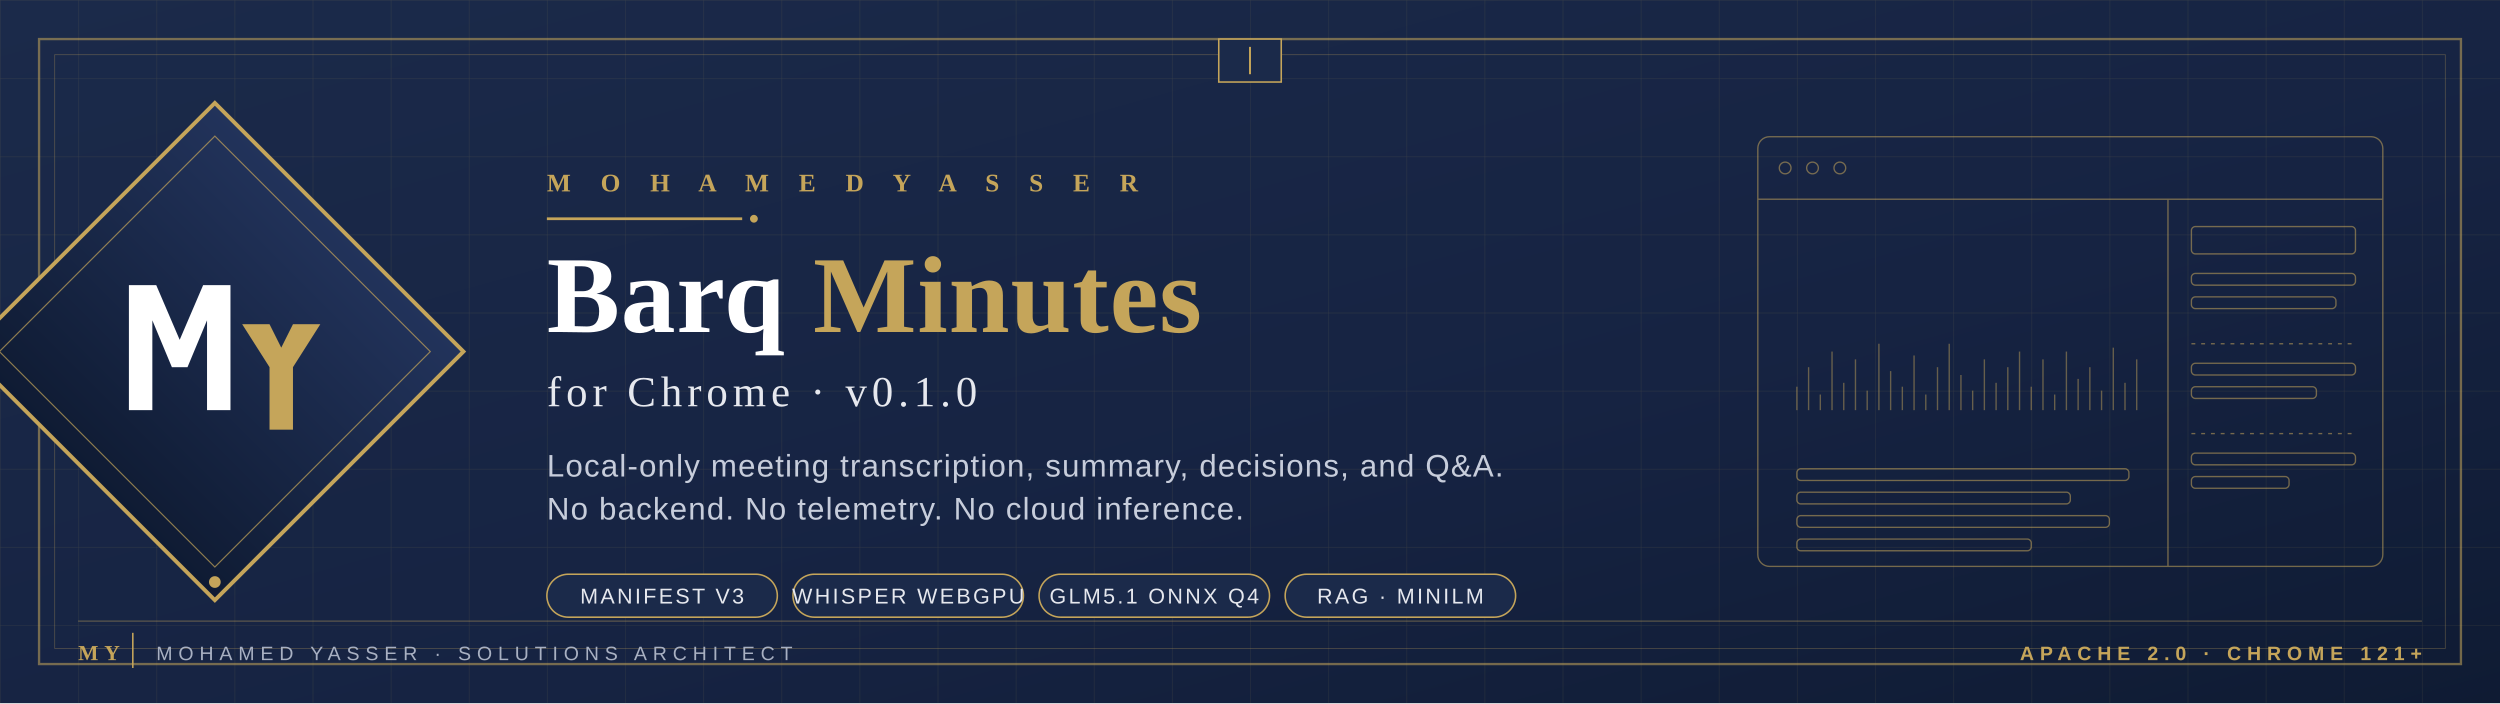
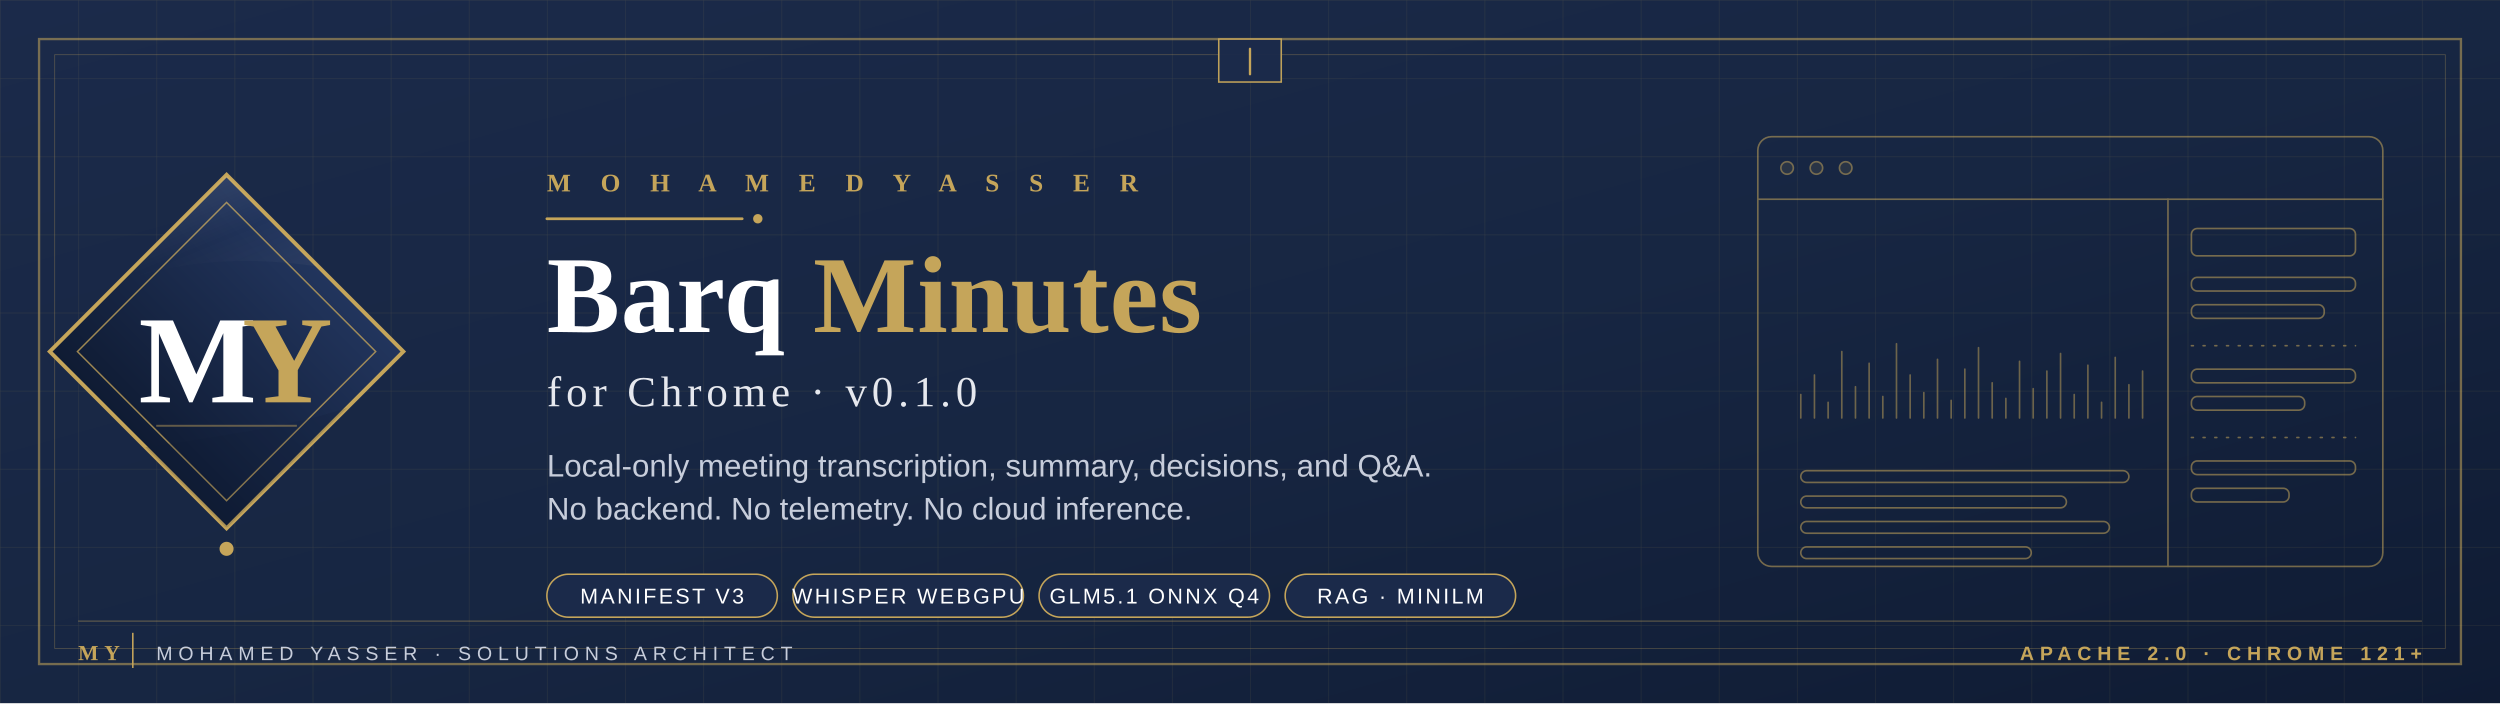
- <svg xmlns="http://www.w3.org/2000/svg" viewBox="0 0 1280 360" role="img" aria-label="Barq Minutes for Chrome">
+ <svg xmlns="http://www.w3.org/2000/svg" viewBox="0 0 1280 360" role="img" aria-label="Barq Minutes for Chrome repository banner">
  <defs>
-     <linearGradient id="navyGradient" x1="0" y1="0" x2="1" y2="1">
-       <stop offset="0%" stop-color="#1B2A4A" />
-       <stop offset="60%" stop-color="#162342" />
-       <stop offset="100%" stop-color="#0F1B33" />
+     <linearGradient id="bg" x1="0" y1="0" x2="1" y2="1">
+       <stop offset="0" stop-color="#1B2A4A" />
+       <stop offset="0.52" stop-color="#172642" />
+       <stop offset="1" stop-color="#0F1B33" />
    </linearGradient>
-     <linearGradient id="goldGradient" x1="0" y1="0" x2="1" y2="0">
-       <stop offset="0%" stop-color="#A48739" />
-       <stop offset="50%" stop-color="#C5A55A" />
-       <stop offset="100%" stop-color="#E6C580" />
+     <linearGradient id="diamondFill" x1="0" y1="0" x2="0" y2="1">
+       <stop offset="0" stop-color="#22355D" />
+       <stop offset="1" stop-color="#0F1B33" />
    </linearGradient>
-     <linearGradient id="logoNavy" x1="0" y1="0" x2="0" y2="1">
-       <stop offset="0%" stop-color="#22335B" />
-       <stop offset="100%" stop-color="#0F1B33" />
+     <linearGradient id="logoShine" x1="0" y1="0" x2="1" y2="1">
+       <stop offset="0" stop-color="#FFFFFF" stop-opacity="0.14" />
+       <stop offset="0.46" stop-color="#FFFFFF" stop-opacity="0" />
+       <stop offset="1" stop-color="#C5A55A" stop-opacity="0.10" />
    </linearGradient>
-     <pattern id="grid" width="40" height="40" patternUnits="userSpaceOnUse">
-       <path d="M 40 0 L 0 0 0 40" fill="none" stroke="#C5A55A" stroke-width="0.4" opacity="0.18" />
+     <pattern id="goldGrid" width="40" height="40" patternUnits="userSpaceOnUse">
+       <path d="M 40 0 H 0 V 40" fill="none" stroke="#C5A55A" stroke-width="0.4" opacity="0.18" />
    </pattern>
-     <filter id="softGlow" x="-20%" y="-20%" width="140%" height="140%">
-       <feGaussianBlur in="SourceGraphic" stdDeviation="3" />
-     </filter>
+     <clipPath id="diamondClip">
+       <rect x="-64" y="-64" width="128" height="128" transform="rotate(45)" />
+     </clipPath>
  </defs>
-   <rect width="1280" height="360" fill="url(#navyGradient)" />
-   <rect width="1280" height="360" fill="url(#grid)" />
+   <rect width="1280" height="360" fill="url(#bg)" />
+   <rect width="1280" height="360" fill="url(#goldGrid)" />
  <rect x="20" y="20" width="1240" height="320" fill="none" stroke="#C5A55A" stroke-width="1.2" opacity="0.55" />
  <rect x="28" y="28" width="1224" height="304" fill="none" stroke="#C5A55A" stroke-width="0.4" opacity="0.35" />
-   <rect x="624" y="20" width="32" height="22" fill="#1B2A4A" stroke="#C5A55A" stroke-width="0.8" />
-   <line x1="640" y1="24" x2="640" y2="38" stroke="#C5A55A" stroke-width="1" />
-   <g transform="translate(110,180)">
-     <g transform="rotate(45)">
-       <rect x="-90" y="-90" width="180" height="180" fill="url(#logoNavy)" stroke="#C5A55A" stroke-width="2" />
-       <rect x="-78" y="-78" width="156" height="156" fill="none" stroke="#C5A55A" stroke-width="0.6" opacity="0.7" />
+   <path d="M624 20 H656 V42 H624 Z" fill="#1B2A4A" stroke="#C5A55A" stroke-width="0.8" opacity="0.96" />
+   <line x1="640" y1="25" x2="640" y2="38" stroke="#C5A55A" stroke-width="1.2" stroke-linecap="round" />
+   <g transform="translate(116 180)">
+     <rect x="-64" y="-64" width="128" height="128" transform="rotate(45)" fill="url(#diamondFill)" stroke="#C5A55A" stroke-width="2" />
+     <rect x="-54" y="-54" width="108" height="108" transform="rotate(45)" fill="none" stroke="#C5A55A" stroke-width="0.75" opacity="0.78" />
+     <g clip-path="url(#diamondClip)">
+       <path d="M-90 -16 C-48 -48 14 -56 90 -34 V-90 H-90 Z" fill="url(#logoShine)" />
+       <path d="M-90 58 C-32 44 34 44 90 18 V90 H-90 Z" fill="#0F1B33" opacity="0.16" />
    </g>
-     <g transform="translate(-44,-6)">
-       <path d="M 0 36 L 0 -28 L 14 -28 L 26 0 L 38 -28 L 52 -28 L 52 36 L 40 36 L 40 -10 L 30 14 L 22 14 L 12 -10 L 12 36 Z" fill="#FFFFFF" />
+     <g font-family="Georgia, 'Times New Roman', serif" font-weight="700" dominant-baseline="alphabetic">
+       <text x="-45" y="26" font-size="64" fill="#FFFFFF" letter-spacing="-3">M</text>
+       <text x="8" y="26" font-size="64" fill="#C5A55A" letter-spacing="-2">Y</text>
    </g>
-     <g transform="translate(14,8)">
-       <path d="M 0 -22 L 14 0 L 14 32 L 26 32 L 26 0 L 40 -22 L 26 -22 L 20 -10 L 14 -22 Z" fill="#C5A55A" />
-     </g>
-     <circle cx="0" cy="118" r="3" fill="#C5A55A" />
+     <path d="M-36 38 H36" stroke="#C5A55A" stroke-width="1" opacity="0.45" />
+     <circle cx="0" cy="101" r="3.6" fill="#C5A55A" />
  </g>
-   <text x="280" y="98" font-family="Georgia, 'Times New Roman', serif" font-size="13" letter-spacing="6" fill="#C5A55A" font-weight="600">M O H A M E D   Y A S S E R</text>
-   <line x1="280" y1="112" x2="380" y2="112" stroke="#C5A55A" stroke-width="1.4" />
-   <circle cx="386" cy="112" r="2" fill="#C5A55A" />
-   <text x="280" y="170" font-family="Georgia, 'Times New Roman', serif" font-size="56" fill="#FFFFFF" font-weight="700" letter-spacing="0.5">Barq <tspan fill="#C5A55A">Minutes</tspan>
-   </text>
-   <text x="280" y="208" font-family="Georgia, 'Times New Roman', serif" font-size="22" fill="#E6E8EE" font-weight="400" letter-spacing="2.5">for Chrome  ·  v0.1.0</text>
-   <text x="280" y="244" font-family="Calibri, Arial, sans-serif" font-size="16" fill="#C7CDDB" letter-spacing="0.6">Local-only meeting transcription, summary, decisions, and Q&amp;A.</text>
-   <text x="280" y="266" font-family="Calibri, Arial, sans-serif" font-size="16" fill="#C7CDDB" letter-spacing="0.6">No backend. No telemetry. No cloud inference.</text>
-   <g font-family="Calibri, Arial, sans-serif" font-size="11" fill="#E6E8EE" letter-spacing="1.2">
-     <g transform="translate(280,294)">
-       <rect x="0" y="0" width="118" height="22" rx="11" fill="#1B2A4A" stroke="#C5A55A" stroke-width="0.8" />
-       <text x="59" y="15" text-anchor="middle">MANIFEST V3</text>
-     </g>
-     <g transform="translate(406,294)">
-       <rect x="0" y="0" width="118" height="22" rx="11" fill="#1B2A4A" stroke="#C5A55A" stroke-width="0.8" />
-       <text x="59" y="15" text-anchor="middle">WHISPER WEBGPU</text>
-     </g>
-     <g transform="translate(532,294)">
-       <rect x="0" y="0" width="118" height="22" rx="11" fill="#1B2A4A" stroke="#C5A55A" stroke-width="0.8" />
-       <text x="59" y="15" text-anchor="middle">GLM5.1 ONNX Q4</text>
-     </g>
-     <g transform="translate(658,294)">
-       <rect x="0" y="0" width="118" height="22" rx="11" fill="#1B2A4A" stroke="#C5A55A" stroke-width="0.8" />
-       <text x="59" y="15" text-anchor="middle">RAG · MINILM</text>
+   <g transform="translate(280 0)">
+     <text x="0" y="98" font-family="Georgia, 'Times New Roman', serif" font-size="13" font-weight="600" letter-spacing="6" fill="#C5A55A">M O H A M E D   Y A S S E R</text>
+     <line x1="0" y1="112" x2="100" y2="112" stroke="#C5A55A" stroke-width="1.4" stroke-linecap="round" />
+     <circle cx="108" cy="112" r="2.4" fill="#C5A55A" />
+     <text x="0" y="170" font-family="Georgia, 'Times New Roman', serif" font-size="56" font-weight="700" letter-spacing="0.5" fill="#FFFFFF">Barq <tspan fill="#C5A55A">Minutes</tspan>
+     </text>
+     <text x="0" y="208" font-family="Georgia, 'Times New Roman', serif" font-size="22" letter-spacing="2.5" fill="#E6E8EE">for Chrome  ·  v0.1.0</text>
+     <text x="0" y="244" font-family="Calibri, Arial, sans-serif" font-size="16" fill="#C7CDDB">Local-only meeting transcription, summary, decisions, and Q&amp;A.</text>
+     <text x="0" y="266" font-family="Calibri, Arial, sans-serif" font-size="16" fill="#C7CDDB">No backend. No telemetry. No cloud inference.</text>
+     <g transform="translate(0 294)" font-family="Calibri, Arial, sans-serif" font-size="11" letter-spacing="1.2" fill="#FFFFFF">
+       <g>
+         <rect x="0" y="0" width="118" height="22" rx="11" fill="#1B2A4A" stroke="#C5A55A" stroke-width="0.8" />
+         <text x="59" y="15" text-anchor="middle">MANIFEST V3</text>
+       </g>
+       <g transform="translate(126 0)">
+         <rect x="0" y="0" width="118" height="22" rx="11" fill="#1B2A4A" stroke="#C5A55A" stroke-width="0.8" />
+         <text x="59" y="15" text-anchor="middle">WHISPER WEBGPU</text>
+       </g>
+       <g transform="translate(252 0)">
+         <rect x="0" y="0" width="118" height="22" rx="11" fill="#1B2A4A" stroke="#C5A55A" stroke-width="0.8" />
+         <text x="59" y="15" text-anchor="middle">GLM5.1 ONNX Q4</text>
+       </g>
+       <g transform="translate(378 0)">
+         <rect x="0" y="0" width="118" height="22" rx="11" fill="#1B2A4A" stroke="#C5A55A" stroke-width="0.8" />
+         <text x="59" y="15" text-anchor="middle">RAG · MINILM</text>
+       </g>
    </g>
  </g>
-   <g transform="translate(900,70)" stroke="#C5A55A" fill="none" stroke-width="0.7" opacity="0.55">
-     <rect x="0" y="0" width="320" height="220" rx="6" />
+   <g transform="translate(900 70)" stroke="#C5A55A" fill="none" stroke-width="0.85" stroke-linecap="round" stroke-linejoin="round" opacity="0.55">
+     <rect x="0" y="0" width="320" height="220" rx="7" />
    <line x1="0" y1="32" x2="320" y2="32" />
-     <circle cx="14" cy="16" r="3" />
-     <circle cx="28" cy="16" r="3" />
-     <circle cx="42" cy="16" r="3" />
+     <circle cx="15" cy="16" r="3.2" fill="#C5A55A" fill-opacity="0.20" />
+     <circle cx="30" cy="16" r="3.2" fill="#C5A55A" fill-opacity="0.20" />
+     <circle cx="45" cy="16" r="3.2" fill="#C5A55A" fill-opacity="0.20" />
    <line x1="210" y1="32" x2="210" y2="220" />
-     <rect x="222" y="46" width="84" height="14" rx="2" />
-     <rect x="222" y="70" width="84" height="6" rx="2" />
-     <rect x="222" y="82" width="74" height="6" rx="2" />
-     <line x1="222" y1="106" x2="306" y2="106" stroke-dasharray="2 3" />
-     <rect x="222" y="116" width="84" height="6" rx="2" />
-     <rect x="222" y="128" width="64" height="6" rx="2" />
-     <line x1="222" y1="152" x2="306" y2="152" stroke-dasharray="2 3" />
-     <rect x="222" y="162" width="84" height="6" rx="2" />
-     <rect x="222" y="174" width="50" height="6" rx="2" />
-     <g transform="translate(20,140)" opacity="0.85">
+     <rect x="222" y="47" width="84" height="14" rx="3" />
+     <rect x="222" y="72" width="84" height="7" rx="3" />
+     <rect x="222" y="86" width="68" height="7" rx="3" />
+     <line x1="222" y1="107" x2="306" y2="107" stroke-dasharray="1 5" />
+     <rect x="222" y="119" width="84" height="7" rx="3" />
+     <rect x="222" y="133" width="58" height="7" rx="3" />
+     <line x1="222" y1="154" x2="306" y2="154" stroke-dasharray="1 5" />
+     <rect x="222" y="166" width="84" height="7" rx="3" />
+     <rect x="222" y="180" width="50" height="7" rx="3" />
+     <g transform="translate(22 144)" opacity="0.9">
      <line x1="0" y1="0" x2="0" y2="-12" />
-       <line x1="6" y1="0" x2="6" y2="-22" />
-       <line x1="12" y1="0" x2="12" y2="-8" />
-       <line x1="18" y1="0" x2="18" y2="-30" />
-       <line x1="24" y1="0" x2="24" y2="-14" />
-       <line x1="30" y1="0" x2="30" y2="-26" />
-       <line x1="36" y1="0" x2="36" y2="-10" />
-       <line x1="42" y1="0" x2="42" y2="-34" />
-       <line x1="48" y1="0" x2="48" y2="-20" />
-       <line x1="54" y1="0" x2="54" y2="-12" />
-       <line x1="60" y1="0" x2="60" y2="-28" />
-       <line x1="66" y1="0" x2="66" y2="-8" />
-       <line x1="72" y1="0" x2="72" y2="-22" />
-       <line x1="78" y1="0" x2="78" y2="-34" />
-       <line x1="84" y1="0" x2="84" y2="-18" />
-       <line x1="90" y1="0" x2="90" y2="-10" />
-       <line x1="96" y1="0" x2="96" y2="-26" />
-       <line x1="102" y1="0" x2="102" y2="-14" />
-       <line x1="108" y1="0" x2="108" y2="-22" />
-       <line x1="114" y1="0" x2="114" y2="-30" />
-       <line x1="120" y1="0" x2="120" y2="-12" />
-       <line x1="126" y1="0" x2="126" y2="-26" />
-       <line x1="132" y1="0" x2="132" y2="-8" />
-       <line x1="138" y1="0" x2="138" y2="-30" />
-       <line x1="144" y1="0" x2="144" y2="-16" />
-       <line x1="150" y1="0" x2="150" y2="-22" />
-       <line x1="156" y1="0" x2="156" y2="-10" />
-       <line x1="162" y1="0" x2="162" y2="-32" />
-       <line x1="168" y1="0" x2="168" y2="-14" />
-       <line x1="174" y1="0" x2="174" y2="-26" />
+       <line x1="7" y1="0" x2="7" y2="-22" />
+       <line x1="14" y1="0" x2="14" y2="-8" />
+       <line x1="21" y1="0" x2="21" y2="-34" />
+       <line x1="28" y1="0" x2="28" y2="-16" />
+       <line x1="35" y1="0" x2="35" y2="-28" />
+       <line x1="42" y1="0" x2="42" y2="-11" />
+       <line x1="49" y1="0" x2="49" y2="-38" />
+       <line x1="56" y1="0" x2="56" y2="-22" />
+       <line x1="63" y1="0" x2="63" y2="-13" />
+       <line x1="70" y1="0" x2="70" y2="-30" />
+       <line x1="77" y1="0" x2="77" y2="-9" />
+       <line x1="84" y1="0" x2="84" y2="-25" />
+       <line x1="91" y1="0" x2="91" y2="-36" />
+       <line x1="98" y1="0" x2="98" y2="-18" />
+       <line x1="105" y1="0" x2="105" y2="-10" />
+       <line x1="112" y1="0" x2="112" y2="-29" />
+       <line x1="119" y1="0" x2="119" y2="-15" />
+       <line x1="126" y1="0" x2="126" y2="-24" />
+       <line x1="133" y1="0" x2="133" y2="-33" />
+       <line x1="140" y1="0" x2="140" y2="-12" />
+       <line x1="147" y1="0" x2="147" y2="-27" />
+       <line x1="154" y1="0" x2="154" y2="-8" />
+       <line x1="161" y1="0" x2="161" y2="-31" />
+       <line x1="168" y1="0" x2="168" y2="-17" />
+       <line x1="175" y1="0" x2="175" y2="-24" />
    </g>
-     <g transform="translate(20,170)">
-       <rect x="0" y="0" width="170" height="6" rx="2" />
-       <rect x="0" y="12" width="140" height="6" rx="2" />
-       <rect x="0" y="24" width="160" height="6" rx="2" />
-       <rect x="0" y="36" width="120" height="6" rx="2" />
+     <g transform="translate(22 171)">
+       <rect x="0" y="0" width="168" height="6" rx="3" />
+       <rect x="0" y="13" width="136" height="6" rx="3" />
+       <rect x="0" y="26" width="158" height="6" rx="3" />
+       <rect x="0" y="39" width="118" height="6" rx="3" />
    </g>
  </g>
  <line x1="40" y1="318" x2="1240" y2="318" stroke="#C5A55A" stroke-width="0.5" opacity="0.5" />
-   <text x="40" y="338" font-family="Georgia, 'Times New Roman', serif" font-size="11" fill="#C5A55A" font-weight="700" letter-spacing="3">MY</text>
+   <text x="40" y="338" font-family="Georgia, 'Times New Roman', serif" font-size="11" font-weight="700" letter-spacing="3" fill="#C5A55A">MY</text>
  <line x1="68" y1="324" x2="68" y2="342" stroke="#C5A55A" stroke-width="0.8" />
-   <text x="80" y="338" font-family="Calibri, Arial, sans-serif" font-size="10" fill="#A8B0C2" letter-spacing="3">MOHAMED YASSER  ·  SOLUTIONS ARCHITECT</text>
-   <text x="1240" y="338" text-anchor="end" font-family="Calibri, Arial, sans-serif" font-size="10" fill="#C5A55A" font-weight="700" letter-spacing="3">APACHE 2.0  ·  CHROME 121+</text>
+   <text x="80" y="338" font-family="Calibri, Arial, sans-serif" font-size="10" letter-spacing="3" fill="#C7CDDB">MOHAMED YASSER  ·  SOLUTIONS ARCHITECT</text>
+   <text x="1240" y="338" text-anchor="end" font-family="Calibri, Arial, sans-serif" font-size="10" font-weight="700" letter-spacing="3" fill="#C5A55A">APACHE 2.0  ·  CHROME 121+</text>
</svg>
